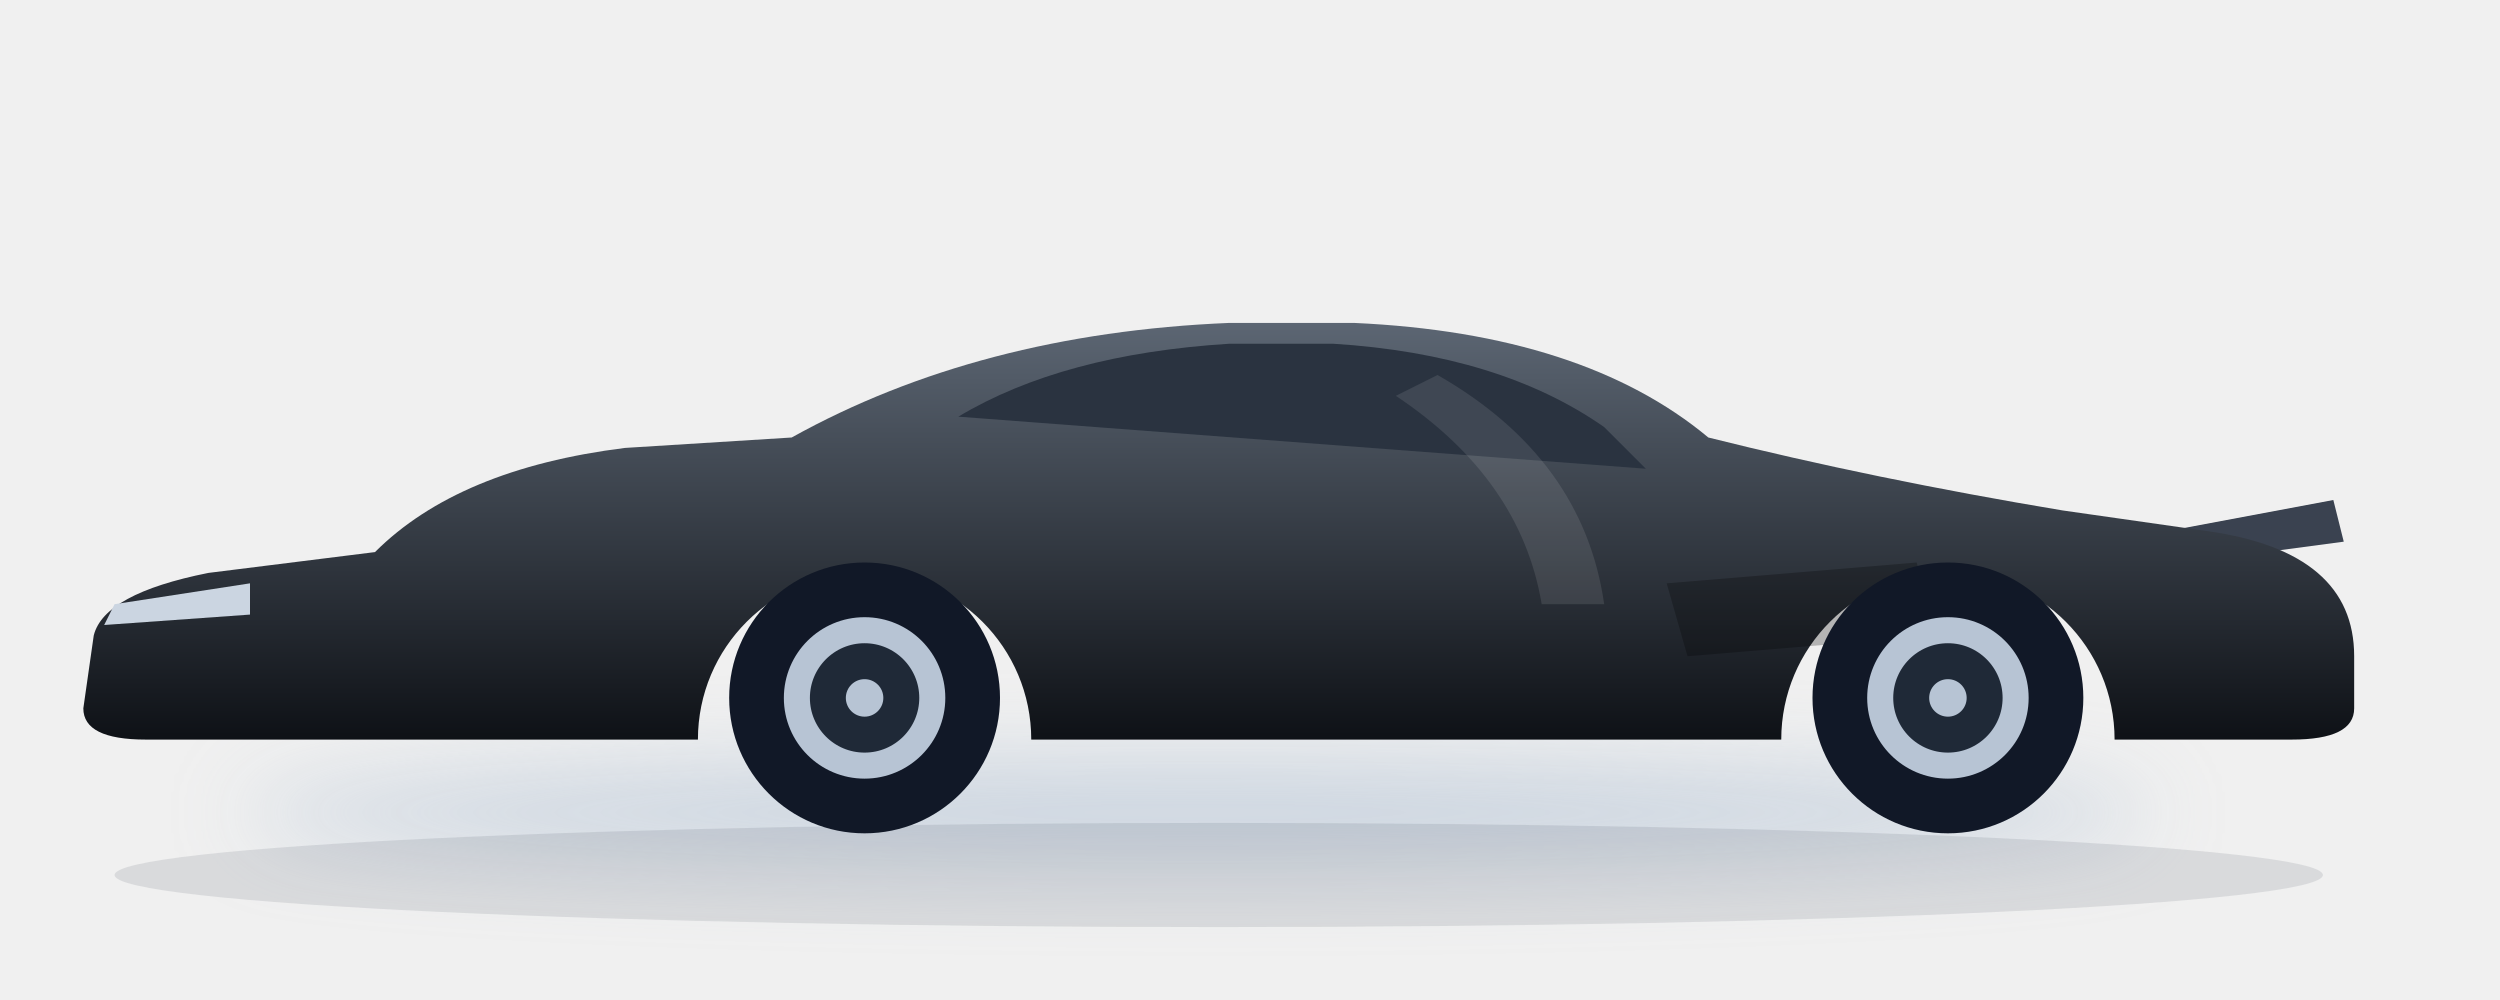
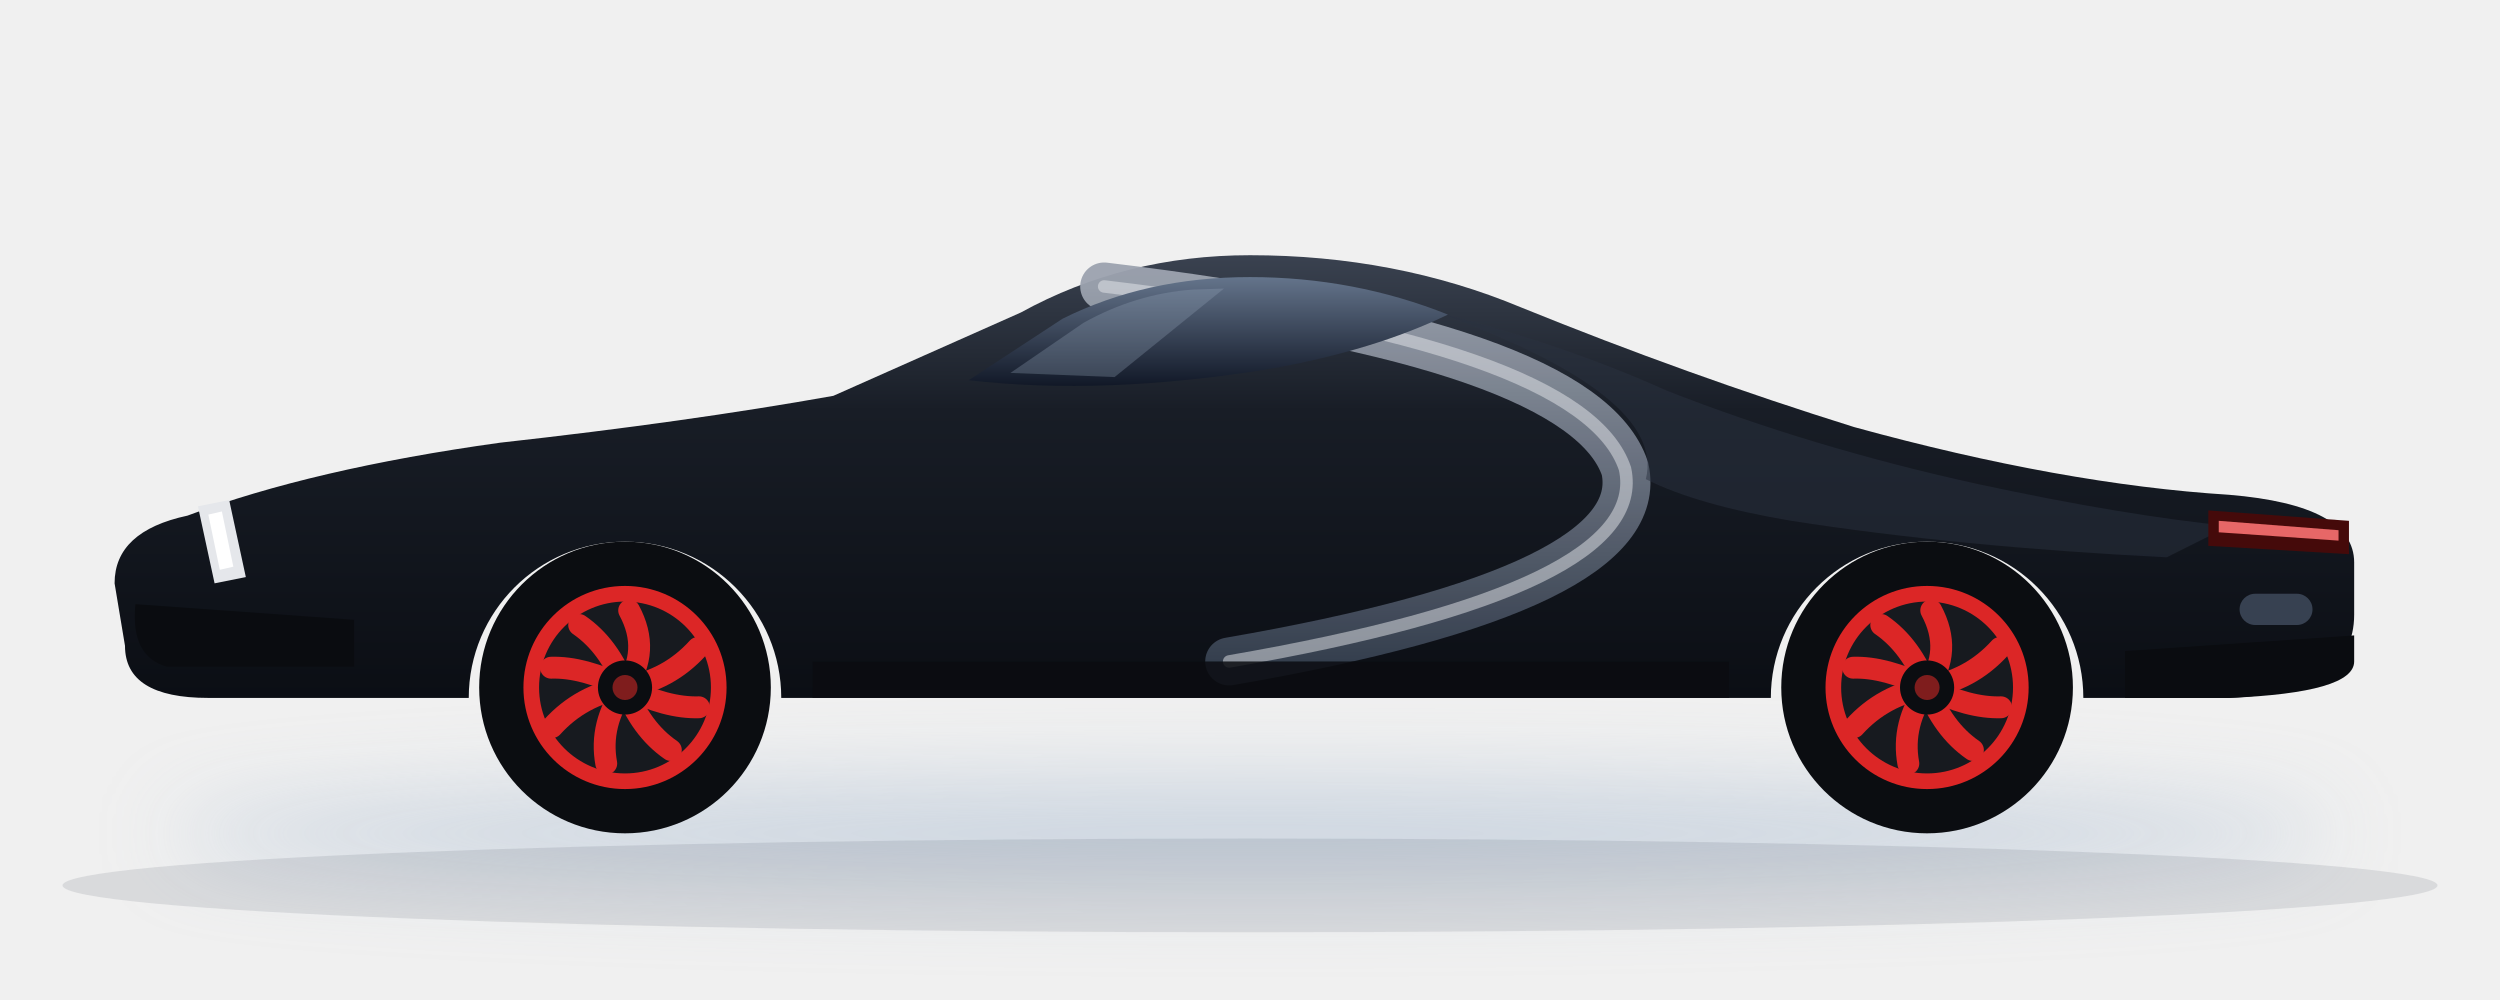
<svg xmlns="http://www.w3.org/2000/svg" viewBox="0 0 240 96">
  <defs>
-     <linearGradient id="g" x1="0" y1="0" x2="0" y2="1">
-       <stop offset="0" stop-color="#5C6673" />
-       <stop offset="1" stop-color="#0E1116" />
+     <linearGradient id="body4" x1="0" y1="0" x2="0" y2="1">
+       <stop offset="0" stop-color="#3A4250" />
+       <stop offset="0.35" stop-color="#181D26" />
+       <stop offset="1" stop-color="#0B0E14" />
    </linearGradient>
-     <filter id="b" x="-30%" y="-200%" width="160%" height="500%">
+     <linearGradient id="glass4" x1="0" y1="0" x2="0" y2="1">
+       <stop offset="0" stop-color="#64748B" />
+       <stop offset="1" stop-color="#111827" />
+     </linearGradient>
+     <linearGradient id="cline" x1="0" y1="0" x2="0" y2="1">
+       <stop offset="0" stop-color="#9CA3AF" />
+       <stop offset="1" stop-color="#374151" />
+     </linearGradient>
+     <filter id="b4" x="-30%" y="-200%" width="160%" height="500%">
      <feGaussianBlur stdDeviation="4" />
    </filter>
  </defs>
-   <ellipse cx="115" cy="78" rx="92" ry="5" fill="#9FB4CC" opacity="0.45" filter="url(#b)" />
-   <ellipse cx="117" cy="84" rx="106" ry="5" fill="rgba(15,23,42,0.10)" />
-   <path d="M208 51 L224 48 L225 52 L210 54 Z" fill="#3A4250" />
-   <path d="M8 68 L9 61 Q10 57 20 55 L36 53 Q44 45 60 43 L76 42 Q94 32 118 31 L130 31 Q152 32 164 42 Q180 46 198 49 L212 51 Q226 53 226 63 L226 68 Q226 71 220 71 L203 71 A16 16 0 0 0 171 71 L99 71 A16 16 0 0 0 67 71 L14 71 Q8 71 8 68 Z" fill="url(#g)" />
-   <path d="M92 40 Q102 34 118 33 L128 33 Q144 34 154 41 L158 45 Z" fill="#2A3340" />
-   <path d="M138 36 Q152 44 154 58 L148 58 Q146 46 134 38 Z" fill="rgba(255,255,255,0.10)" />
-   <path d="M160 56 L184 54 L186 61 L162 63 Z" fill="rgba(0,0,0,0.25)" />
-   <path d="M11 58 L24 56 L24 59 L10 60 Z" fill="#CBD5E1" />
+   <ellipse cx="120" cy="80" rx="104" ry="5" fill="#9FB4CC" opacity="0.45" filter="url(#b4)" />
+   <ellipse cx="120" cy="85" rx="114" ry="4.5" fill="rgba(15,23,42,0.10)" />
+   <path d="M12 62   L11 56 Q11 51 18 49.5   Q30 45 48 42.5   Q66 40.5 80 38   L98 30 Q108 24.5 120 24.5   Q134 24.5 146 29.5   Q162 36 178 41   Q198 46.5 214 47.5   Q226 48.5 226 54   L226 59 Q226 66.5 214 67   L200 67 A15 15 0 0 0 170 67   L75 67 A15 15 0 0 0 45 67   L20 67 Q12 67 12 62 Z" fill="url(#body4)" />
+   <path d="M106 27.5 Q152 33 156 45 Q158.5 56.5 118 63.5" fill="none" stroke="url(#cline)" stroke-width="4.6" opacity="0.95" stroke-linecap="round" />
+   <path d="M106 27.5 Q152 33 156 45 Q158.5 56.5 118 63.5" fill="none" stroke="#E5E7EB" stroke-width="1.2" opacity="0.5" stroke-linecap="round" />
+   <path d="M158 46 Q160 38 138 30 Q150 33 160 37.5 Q174 43 190 46.5   Q204 49.5 214 50.5 L208 53.5 Q188 52.5 172 50 Q163 48.5 158 46 Z" fill="#2A3140" opacity="0.5" />
+   <path d="M93 36.5 L102 30.6 Q110 26.6 120 26.6 Q130 26.6 139 30.2   Q132 33.6 122 35.4 Q106 38 93 36.5 Z" fill="url(#glass4)" />
+   <path d="M97 35.8 L104 31 Q109 28.2 114.5 27.8 L117.5 27.7 L107 36.2 Z" fill="#94A3B8" opacity="0.3" />
+   <path d="M19 48.6 L22 48 L23.6 55.4 L20.6 56 Z" fill="#E5E7EB" />
+   <path d="M20 49.4 L21.3 49.1 L22.4 54.4 L21.1 54.7 Z" fill="#FFFFFF" />
+   <path d="M13 58 L34 59.5 L34 64 L16 64 Q12.5 63 13 58 Z" fill="#0A0C10" />
+   <path d="M212 49 L225.5 50 L225.5 53.2 L212 52.4 Z" fill="#450A0A" />
+   <path d="M213 50 L224.5 50.9 L224.5 51.9 L213 51.1 Z" fill="#F87171" opacity="0.9" />
+   <path d="M204 62.5 L226 61 L226 63.5 Q226 66.5 214 67 L204 67 Z" fill="#0A0C10" />
+   <rect x="215" y="57" width="7" height="3" rx="1.5" fill="#374151" />
+   <path d="M78 63.5 L166 63.5 L166 67 L78 67 Z" fill="#0A0C10" opacity="0.85" />
  <g>
-     <circle cx="83" cy="67" r="13" fill="#111827" />
-     <circle cx="83" cy="67" r="6.5" fill="#1F2937" stroke="#B7C4D4" stroke-width="2.5" />
-     <circle cx="83" cy="67" r="1.8" fill="#B7C4D4" />
+     <circle cx="60" cy="66" r="14" fill="#0B0D11" />
+     <circle cx="60" cy="66" r="9.6" fill="#171A1F" />
+     <circle cx="60" cy="66" r="9" fill="none" stroke="#DC2626" stroke-width="1.5" />
+     <g stroke="#DC2626" stroke-width="2.1" stroke-linecap="round">
+       <path d="M60 66 Q62.5 62.5 60.4 58.6" fill="none" />
+       <path d="M60 66 Q64.2 65.3 67 62.2" fill="none" />
+       <path d="M60 66 Q64 68 67.1 67.9" fill="none" />
+       <path d="M60 66 Q61.5 70 64.4 72" fill="none" />
+       <path d="M60 66 Q57.5 69.5 58.2 73.3" fill="none" />
+       <path d="M60 66 Q55.8 66.7 53 69.8" fill="none" />
+       <path d="M60 66 Q56 64 52.9 64.1" fill="none" />
+       <path d="M60 66 Q58.5 62 55.6 60" fill="none" />
+     </g>
+     <circle cx="60" cy="66" r="2.6" fill="#0B0D11" />
+     <circle cx="60" cy="66" r="1.2" fill="#7F1D1D" />
  </g>
  <g>
-     <circle cx="187" cy="67" r="13" fill="#111827" />
-     <circle cx="187" cy="67" r="6.5" fill="#1F2937" stroke="#B7C4D4" stroke-width="2.5" />
-     <circle cx="187" cy="67" r="1.8" fill="#B7C4D4" />
+     <circle cx="185" cy="66" r="14" fill="#0B0D11" />
+     <circle cx="185" cy="66" r="9.6" fill="#171A1F" />
+     <circle cx="185" cy="66" r="9" fill="none" stroke="#DC2626" stroke-width="1.5" />
+     <g stroke="#DC2626" stroke-width="2.1" stroke-linecap="round">
+       <path d="M185 66 Q187.5 62.5 185.4 58.6" fill="none" />
+       <path d="M185 66 Q189.2 65.3 192 62.2" fill="none" />
+       <path d="M185 66 Q189 68 192.1 67.9" fill="none" />
+       <path d="M185 66 Q186.5 70 189.4 72" fill="none" />
+       <path d="M185 66 Q182.5 69.5 183.2 73.3" fill="none" />
+       <path d="M185 66 Q180.8 66.7 178 69.8" fill="none" />
+       <path d="M185 66 Q181 64 177.9 64.1" fill="none" />
+       <path d="M185 66 Q183.5 62 180.6 60" fill="none" />
+     </g>
+     <circle cx="185" cy="66" r="2.6" fill="#0B0D11" />
+     <circle cx="185" cy="66" r="1.2" fill="#7F1D1D" />
  </g>
</svg>
